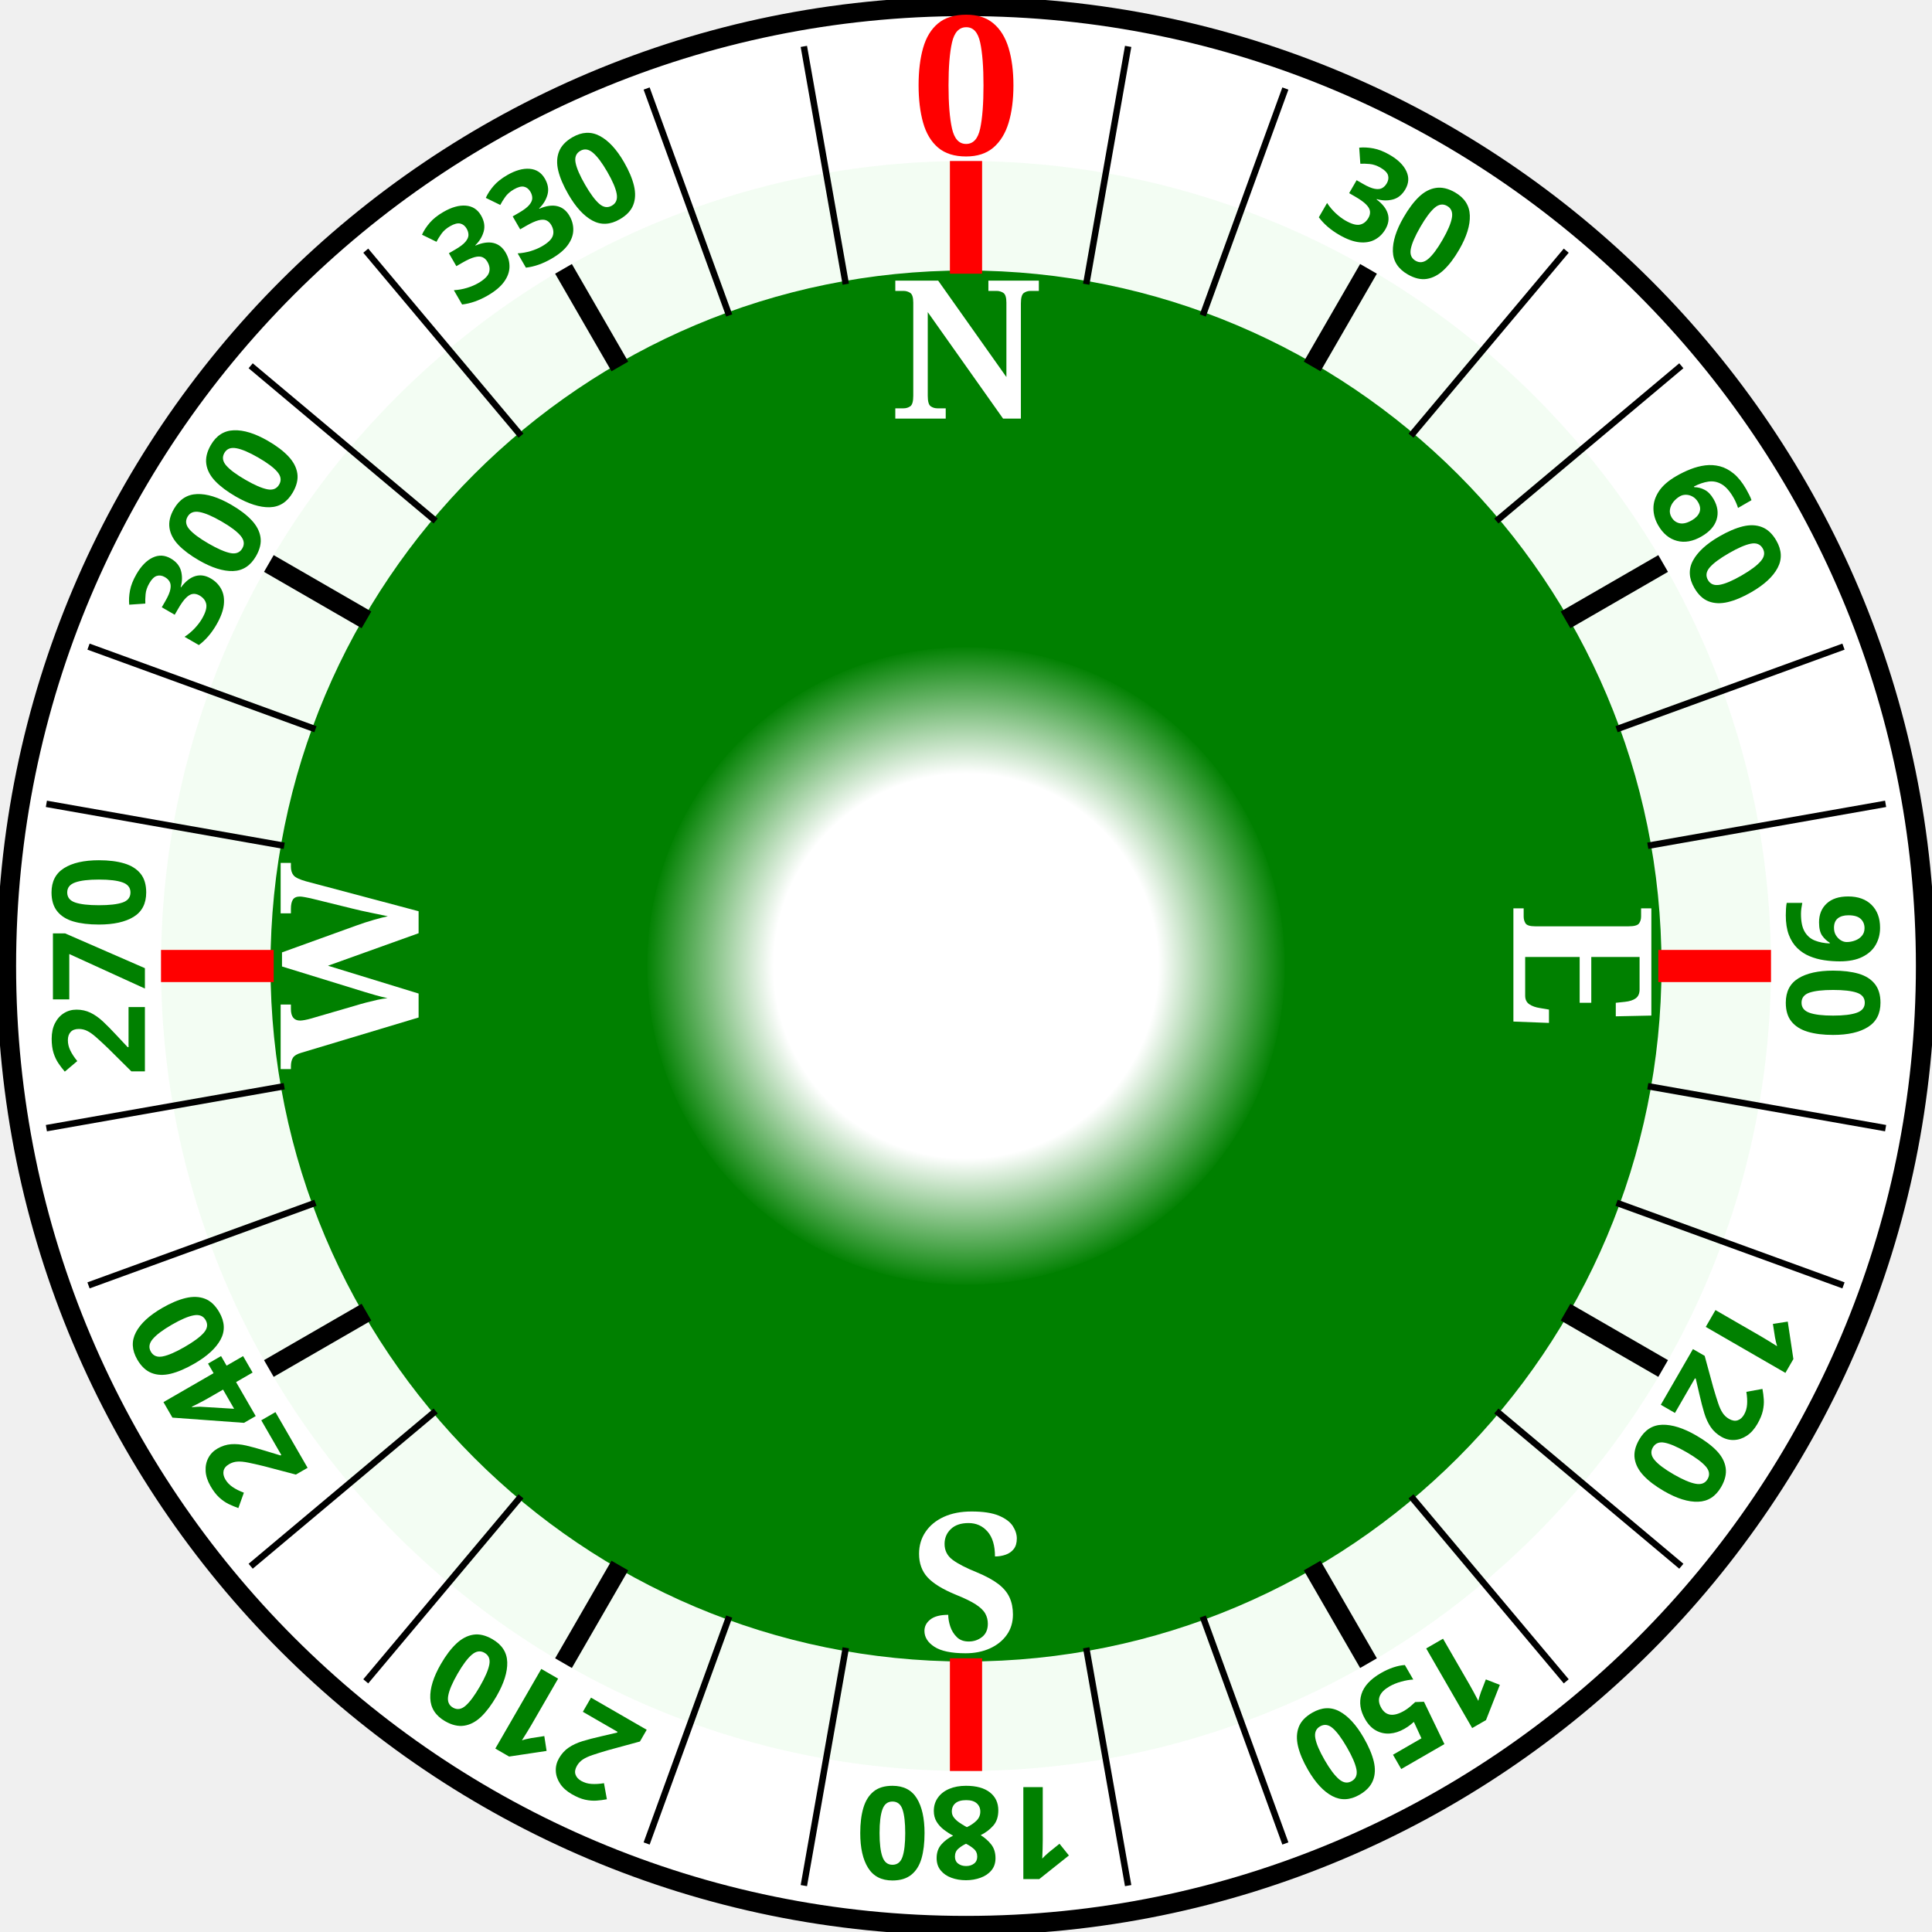
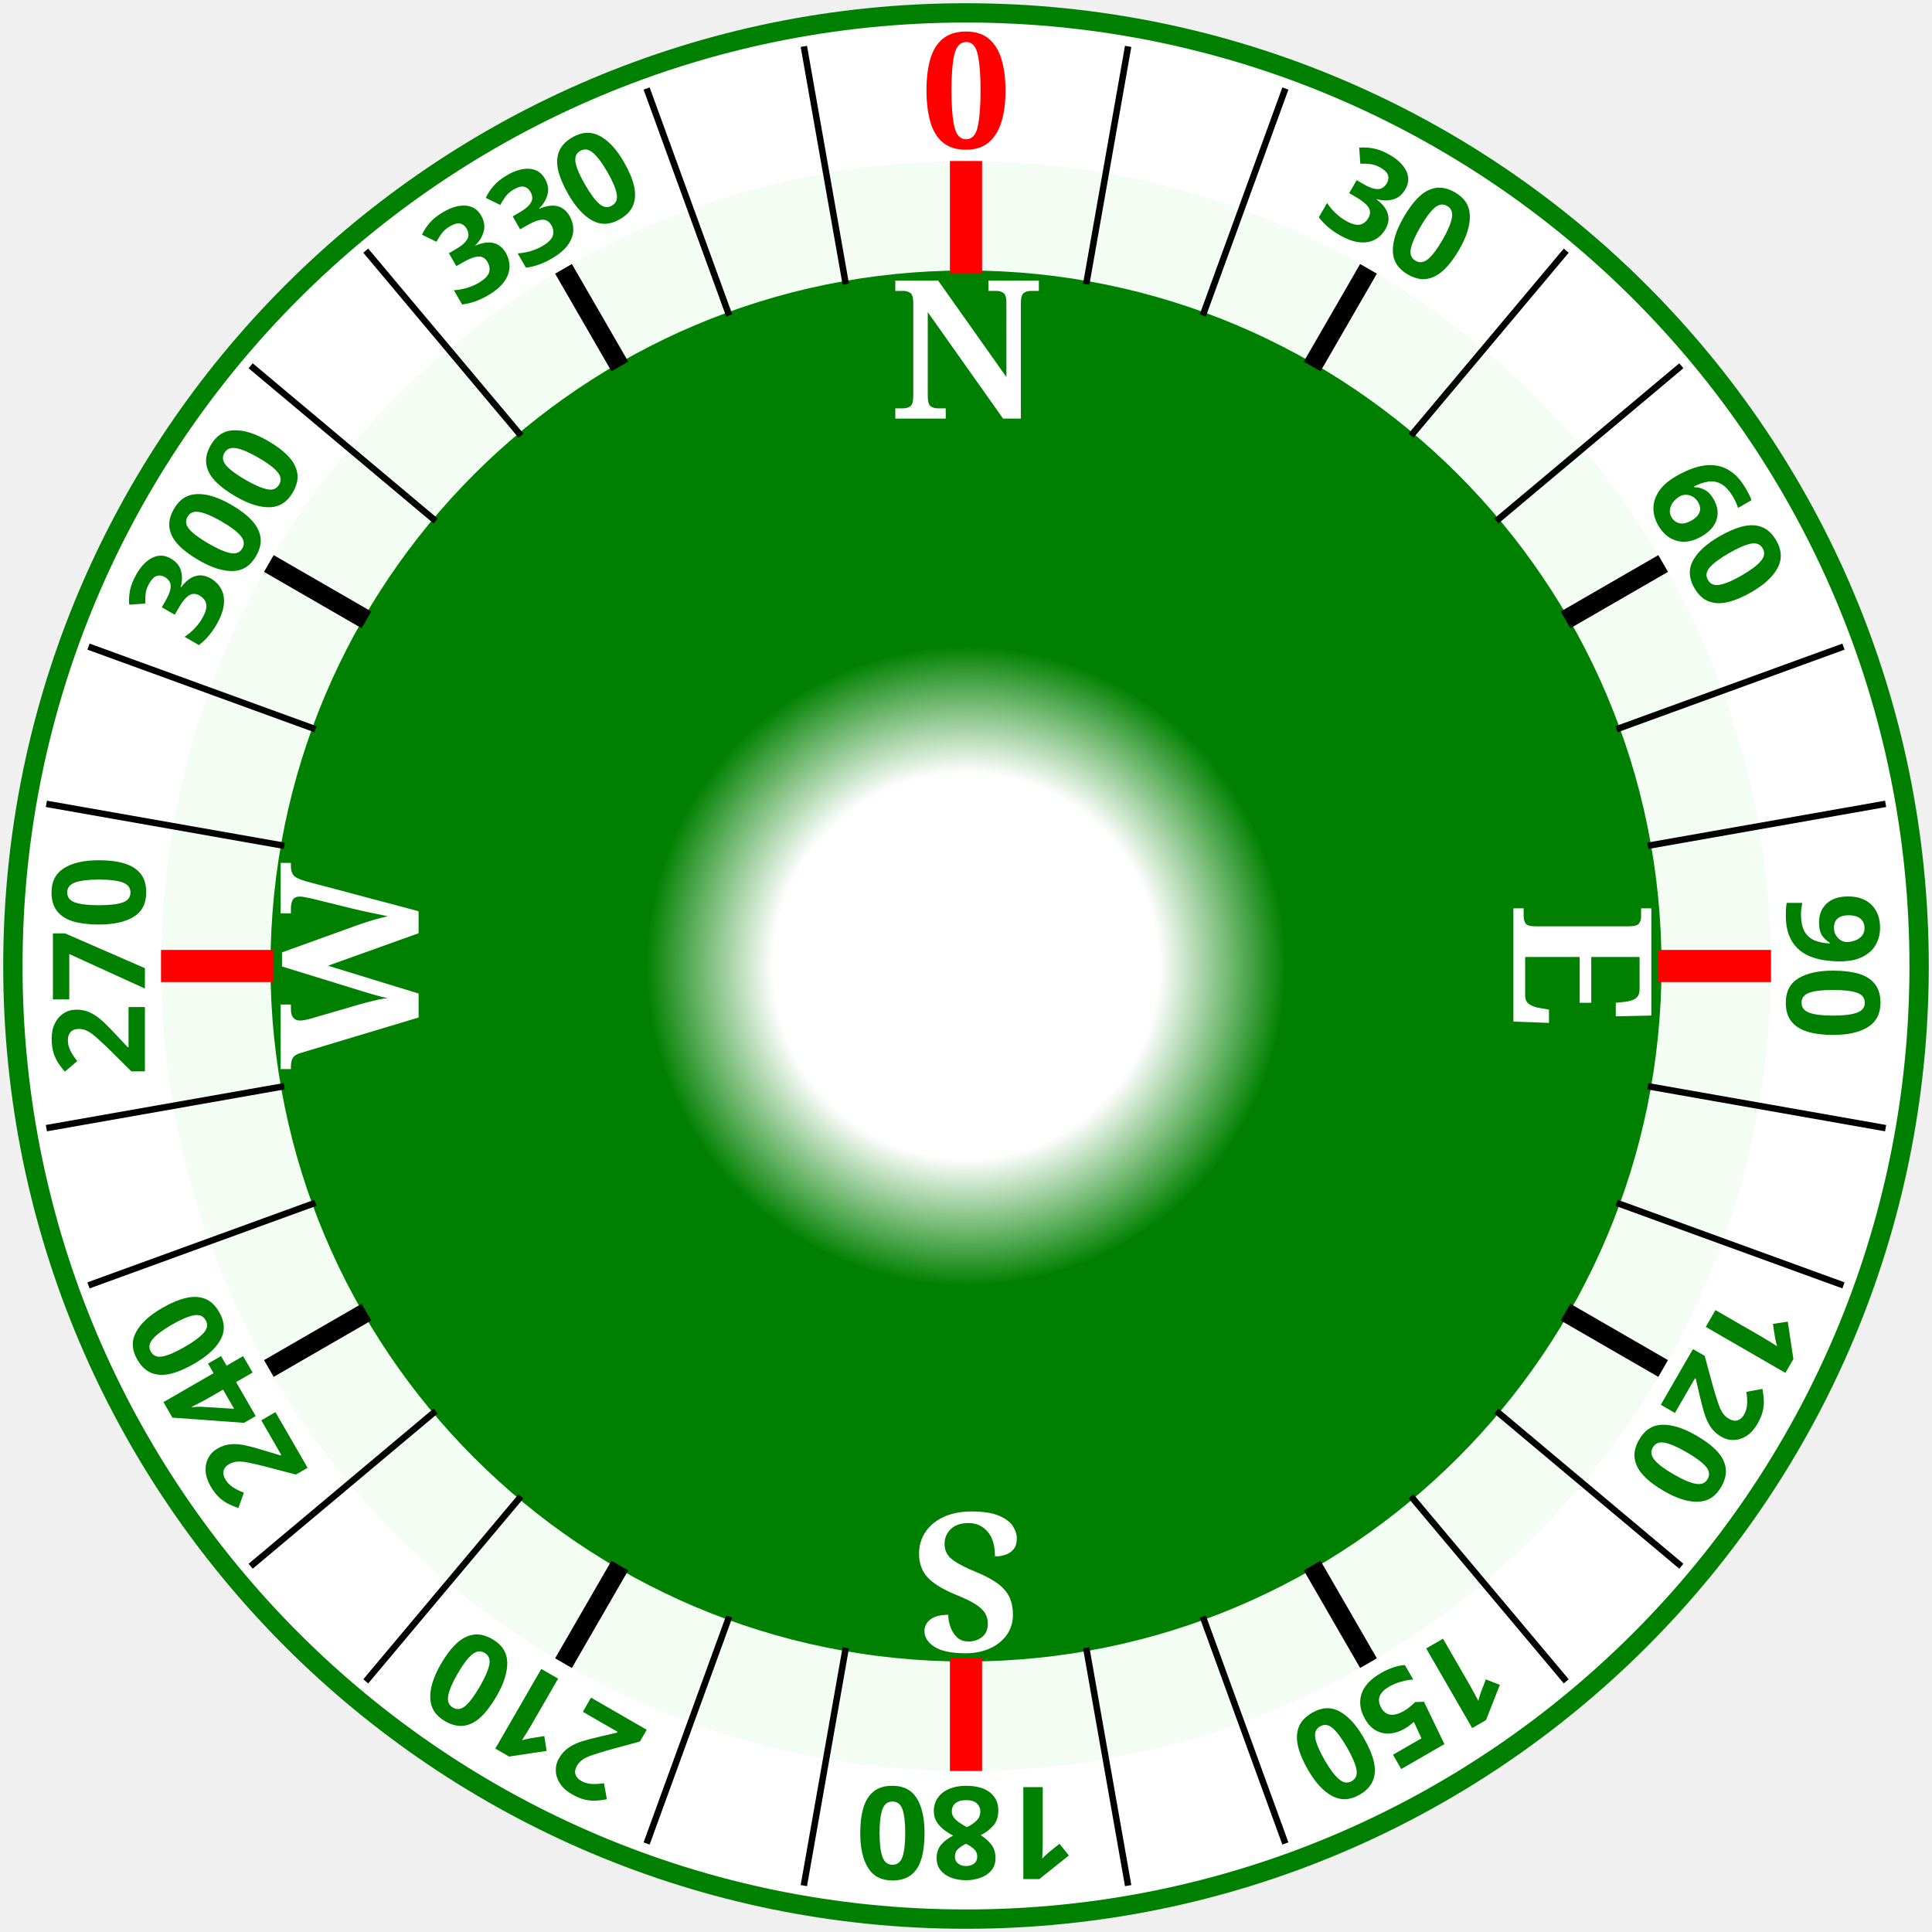
<svg xmlns="http://www.w3.org/2000/svg" width="600" height="600">
  <defs>
    <radialGradient id="grad0" cx="50%" cy="50%" r="50%" fx="50%" fy="50%">
      <stop offset="100%" style="stop-color:lightgreen;stop-opacity:0.1" />
    </radialGradient>
    <radialGradient id="grad1" cx="50%" cy="50%" r="50%" fx="50%" fy="50%">
      <stop offset="60%" stop-color="white" stop-opacity="1" />
      <stop offset="100%" stop-color="green" stop-opacity="1" />
    </radialGradient>
  </defs>
  <style>
	.xLn10{stroke-width:10; stroke: red; x1:300; y1:85; x2:300; y2:50;}
	.xLn06{stroke-width:06; stroke: black}
	.xLn02{stroke-width:02; stroke: black}

- 	.xTxtRed{font: bold 60px serif; fill: red; text-anchor: middle}
+ 	.xTxtRed{font: bold 50px serif; fill: red; text-anchor: middle}
	.xWhite{font: bold 60px serif; fill: white; text-anchor: middle}
	.xBlack{font: bold 40px sans-serif; fill: green; text-anchor: middle}
</style>
  <g>
-     <circle id="xOuter" cx="300" cy="300" r="298" stroke="black" stroke-width="6" fill="white" />
+     <circle id="xOuter" cx="300" cy="300" r="296" stroke="green" stroke-width="6" fill="white" />
    <circle id="xMid" cx="300" cy="300" r="250" stroke="null" fill="url(#grad0)" />
    <circle id="xInner" cx="300" cy="300" r="215" stroke="green" stroke-width="2" fill="green" />
    <circle id="xCenter" cx="300" cy="300" r="100" stroke="green" stroke-width="2" fill="url(#grad1)" />
  </g>
  <g>
    <line id="linya0" x1="300" y1="85" x2="300" y2="50" class="xLn10" />
    <use href="#linya0" transform="rotate(90 300,300)" />
    <use href="#linya0" transform="rotate(180 300,300)" />
    <use href="#linya0" transform="rotate(270 300,300)" />
    <line id="linya2" x1="300" y1="85" x2="300" y2="50" class="xLn06" transform="rotate(30 300,300)" />
    <use href="#linya2" transform="rotate(30 300,300)" />
    <use href="#linya2" transform="rotate(90 300,300)" />
    <use href="#linya2" transform="rotate(120 300,300)" />
    <use href="#linya2" transform="rotate(180 300,300)" />
    <use href="#linya2" transform="rotate(210 300,300)" />
    <use href="#linya2" transform="rotate(270 300,300)" />
    <use href="#linya2" transform="rotate(300 300,300)" />
    <line id="linya3" x1="300" y1="85" x2="300" y2="10" class="xLn02" transform="rotate(10 300,300)" />
    <use href="#linya3" transform="rotate(10 300,300)" />
    <use href="#linya3" transform="rotate(30 300,300)" />
    <use href="#linya3" transform="rotate(40 300,300)" />
    <use href="#linya3" transform="rotate(60 300,300)" />
    <use href="#linya3" transform="rotate(70 300,300)" />
    <use href="#linya3" transform="rotate(90 300,300)" />
    <use href="#linya3" transform="rotate(100 300,300)" />
    <use href="#linya3" transform="rotate(120 300,300)" />
    <use href="#linya3" transform="rotate(130 300,300)" />
    <use href="#linya3" transform="rotate(150 300,300)" />
    <use href="#linya3" transform="rotate(160 300,300)" />
    <use href="#linya3" transform="rotate(180 300,300)" />
    <use href="#linya3" transform="rotate(190 300,300)" />
    <use href="#linya3" transform="rotate(210 300,300)" />
    <use href="#linya3" transform="rotate(220 300,300)" />
    <use href="#linya3" transform="rotate(240 300,300)" />
    <use href="#linya3" transform="rotate(250 300,300)" />
    <use href="#linya3" transform="rotate(270 300,300)" />
    <use href="#linya3" transform="rotate(280 300,300)" />
    <use href="#linya3" transform="rotate(300 300,300)" />
    <use href="#linya3" transform="rotate(310 300,300)" />
    <use href="#linya3" transform="rotate(330 300,300)" />
    <use href="#linya3" transform="rotate(340 300,300)" />
  </g>
  <g>
    <text id="N" x="300" y="130" class="xWhite">N</text>
    <text id="E" x="300" y="130" class="xWhite" transform="rotate(90 300,300)">E</text>
    <text id="S" x="300" y="130" class="xWhite" transform="rotate(180 300,300)">S</text>
    <text id="W" x="300" y="130" class="xWhite" transform="rotate(270 300,300)">W</text>
  </g>
  <g>
-     <text id="0" x="300" y="48" class="xTxtRed">0</text>
+     <text id="0" x="300" y="46" class="xTxtRed">0</text>
    <text id="30" x="300" y="45" class="xBlack" transform="rotate(30 300,300)">30</text>
    <text id="60" x="300" y="45" class="xBlack" transform="rotate(60 300,300)">60</text>
    <text id="90" x="300" y="45" class="xBlack" transform="rotate(90 300,300)">90</text>
    <text id="120" x="300" y="45" class="xBlack" transform="rotate(120 300,300)">120</text>
    <text id="150" x="300" y="45" class="xBlack" transform="rotate(150 300,300)">150</text>
    <text id="180" x="300" y="45" class="xBlack" transform="rotate(180 300,300)">180</text>
    <text id="210" x="300" y="45" class="xBlack" transform="rotate(210 300,300)">210</text>
    <text id="240" x="300" y="45" class="xBlack" transform="rotate(240 300,300)">240</text>
    <text id="270" x="300" y="45" class="xBlack" transform="rotate(270 300,300)">270</text>
    <text id="300" x="300" y="45" class="xBlack" transform="rotate(300 300,300)">300</text>
    <text id="330" x="300" y="45" class="xBlack" transform="rotate(330 300,300)">330</text>
  </g>

Sorry, your browser does not support inline SVG.
</svg>
